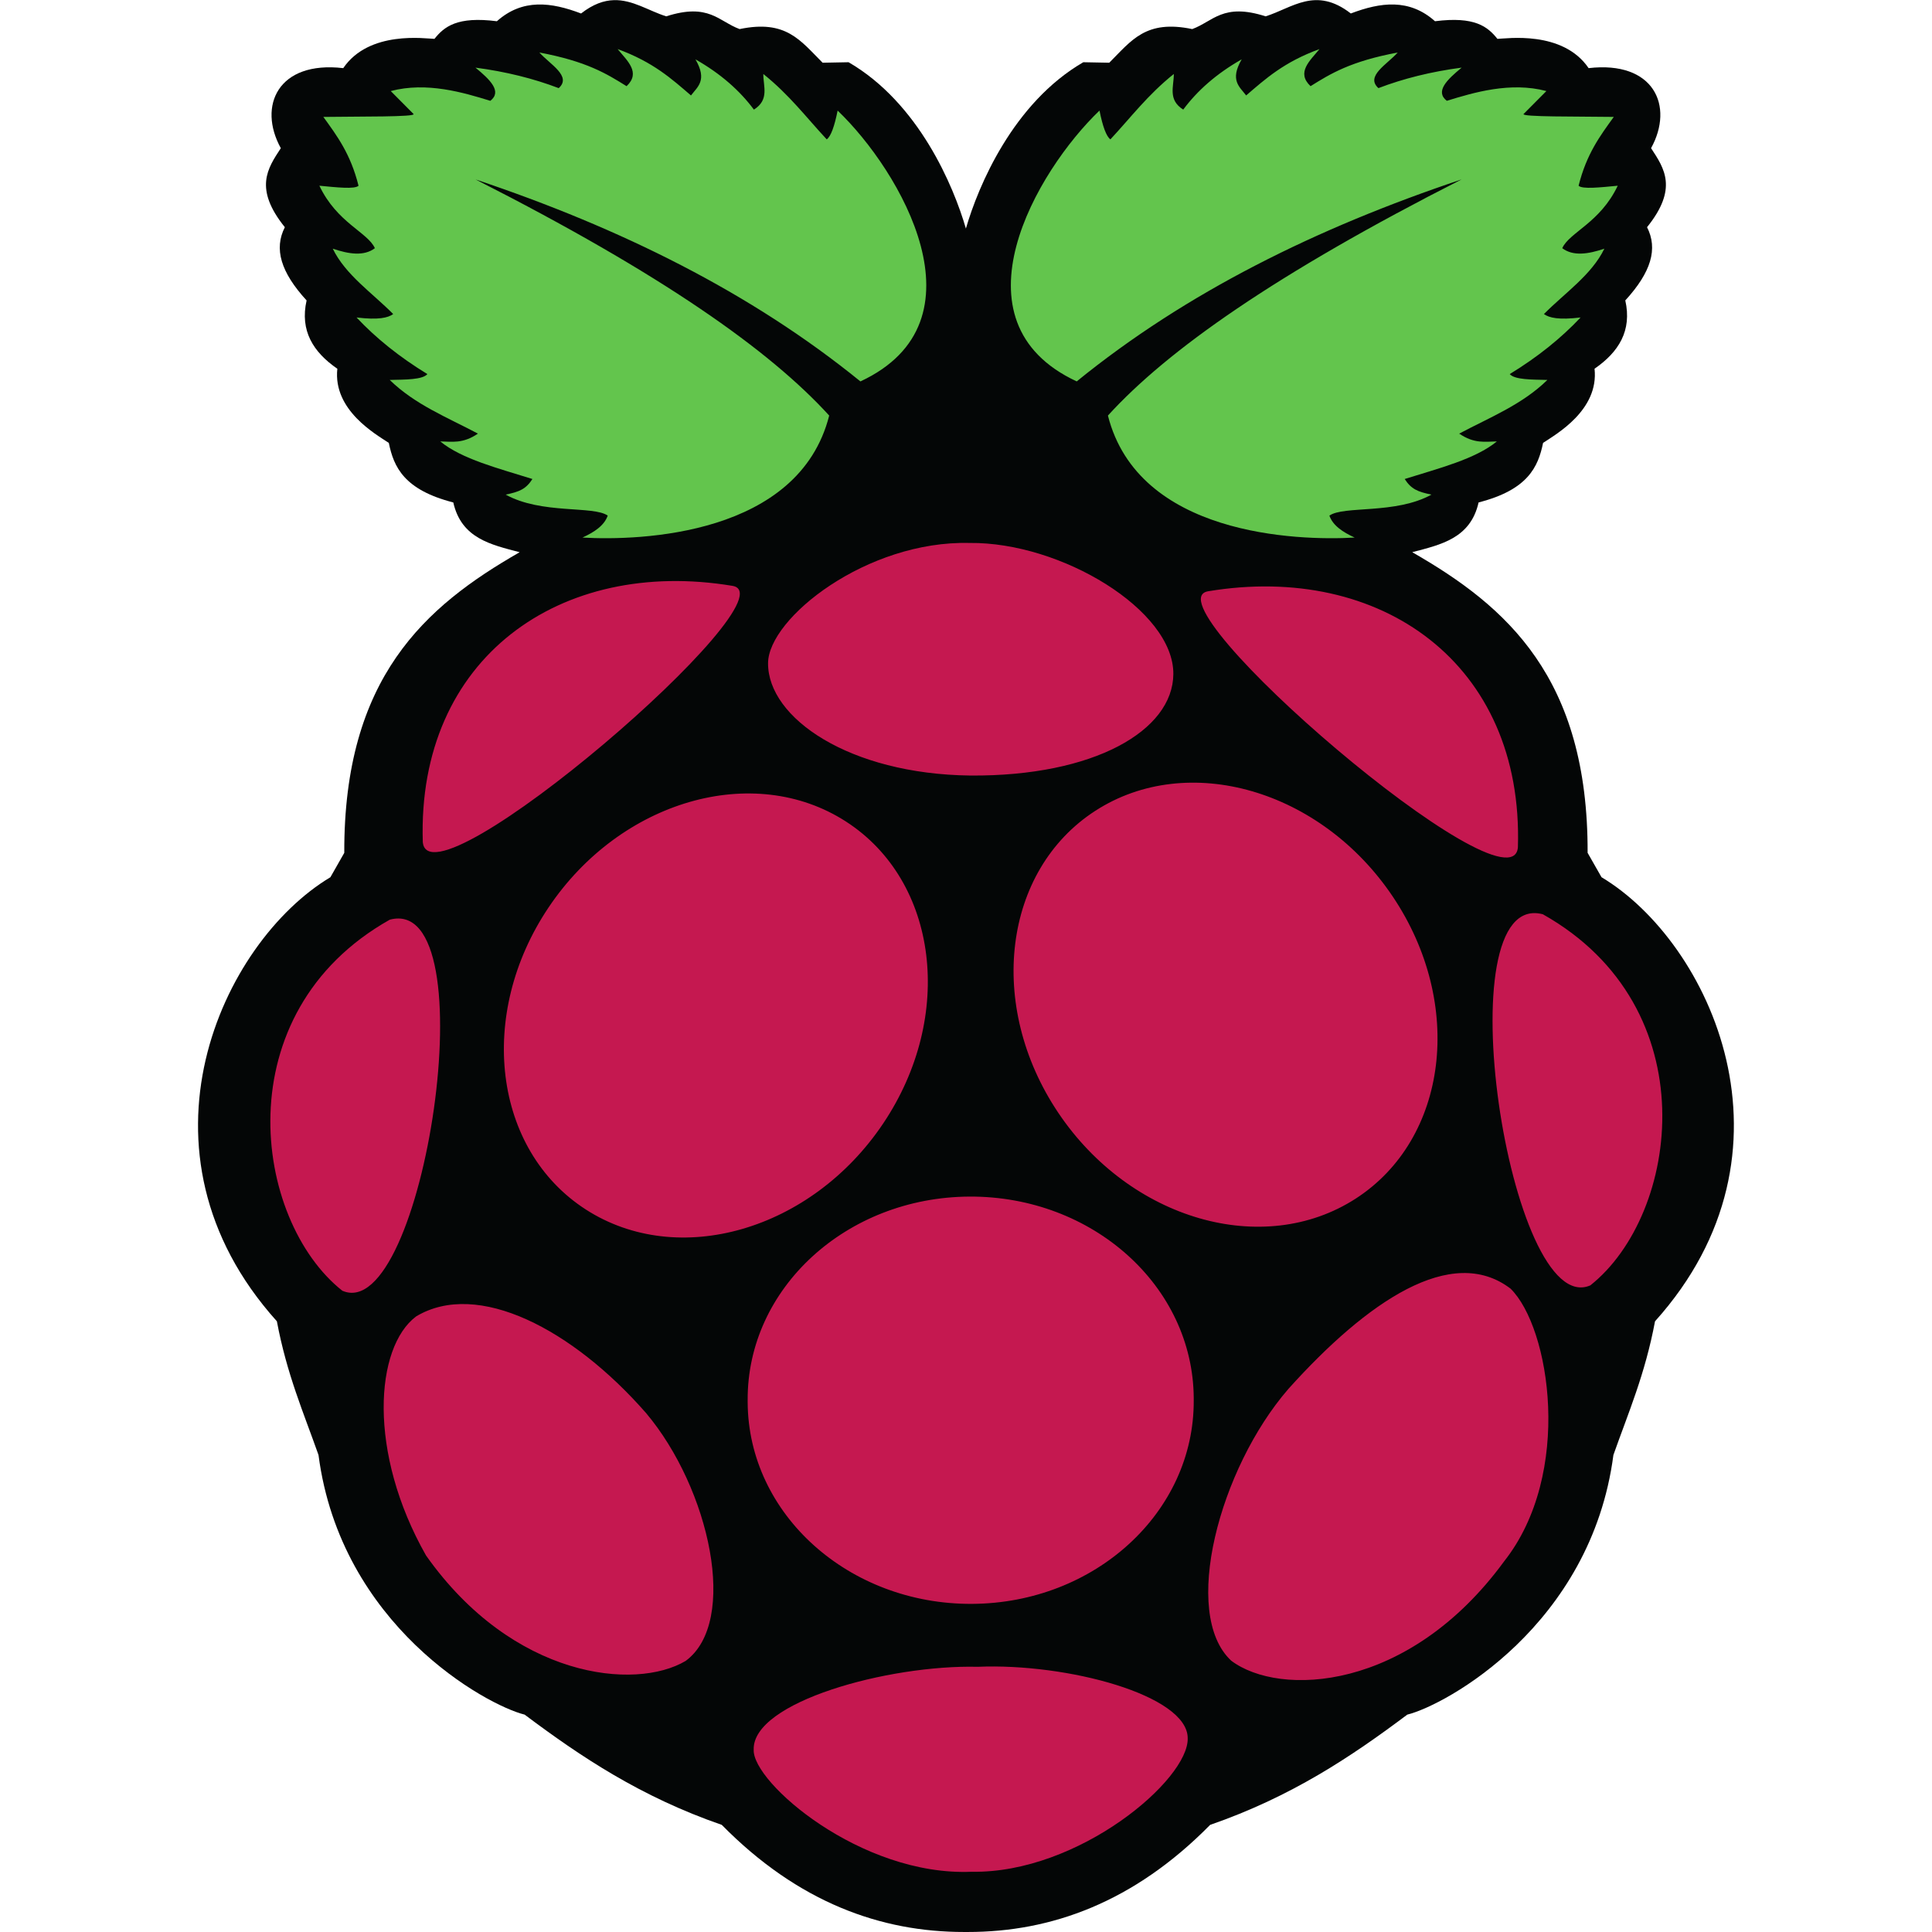
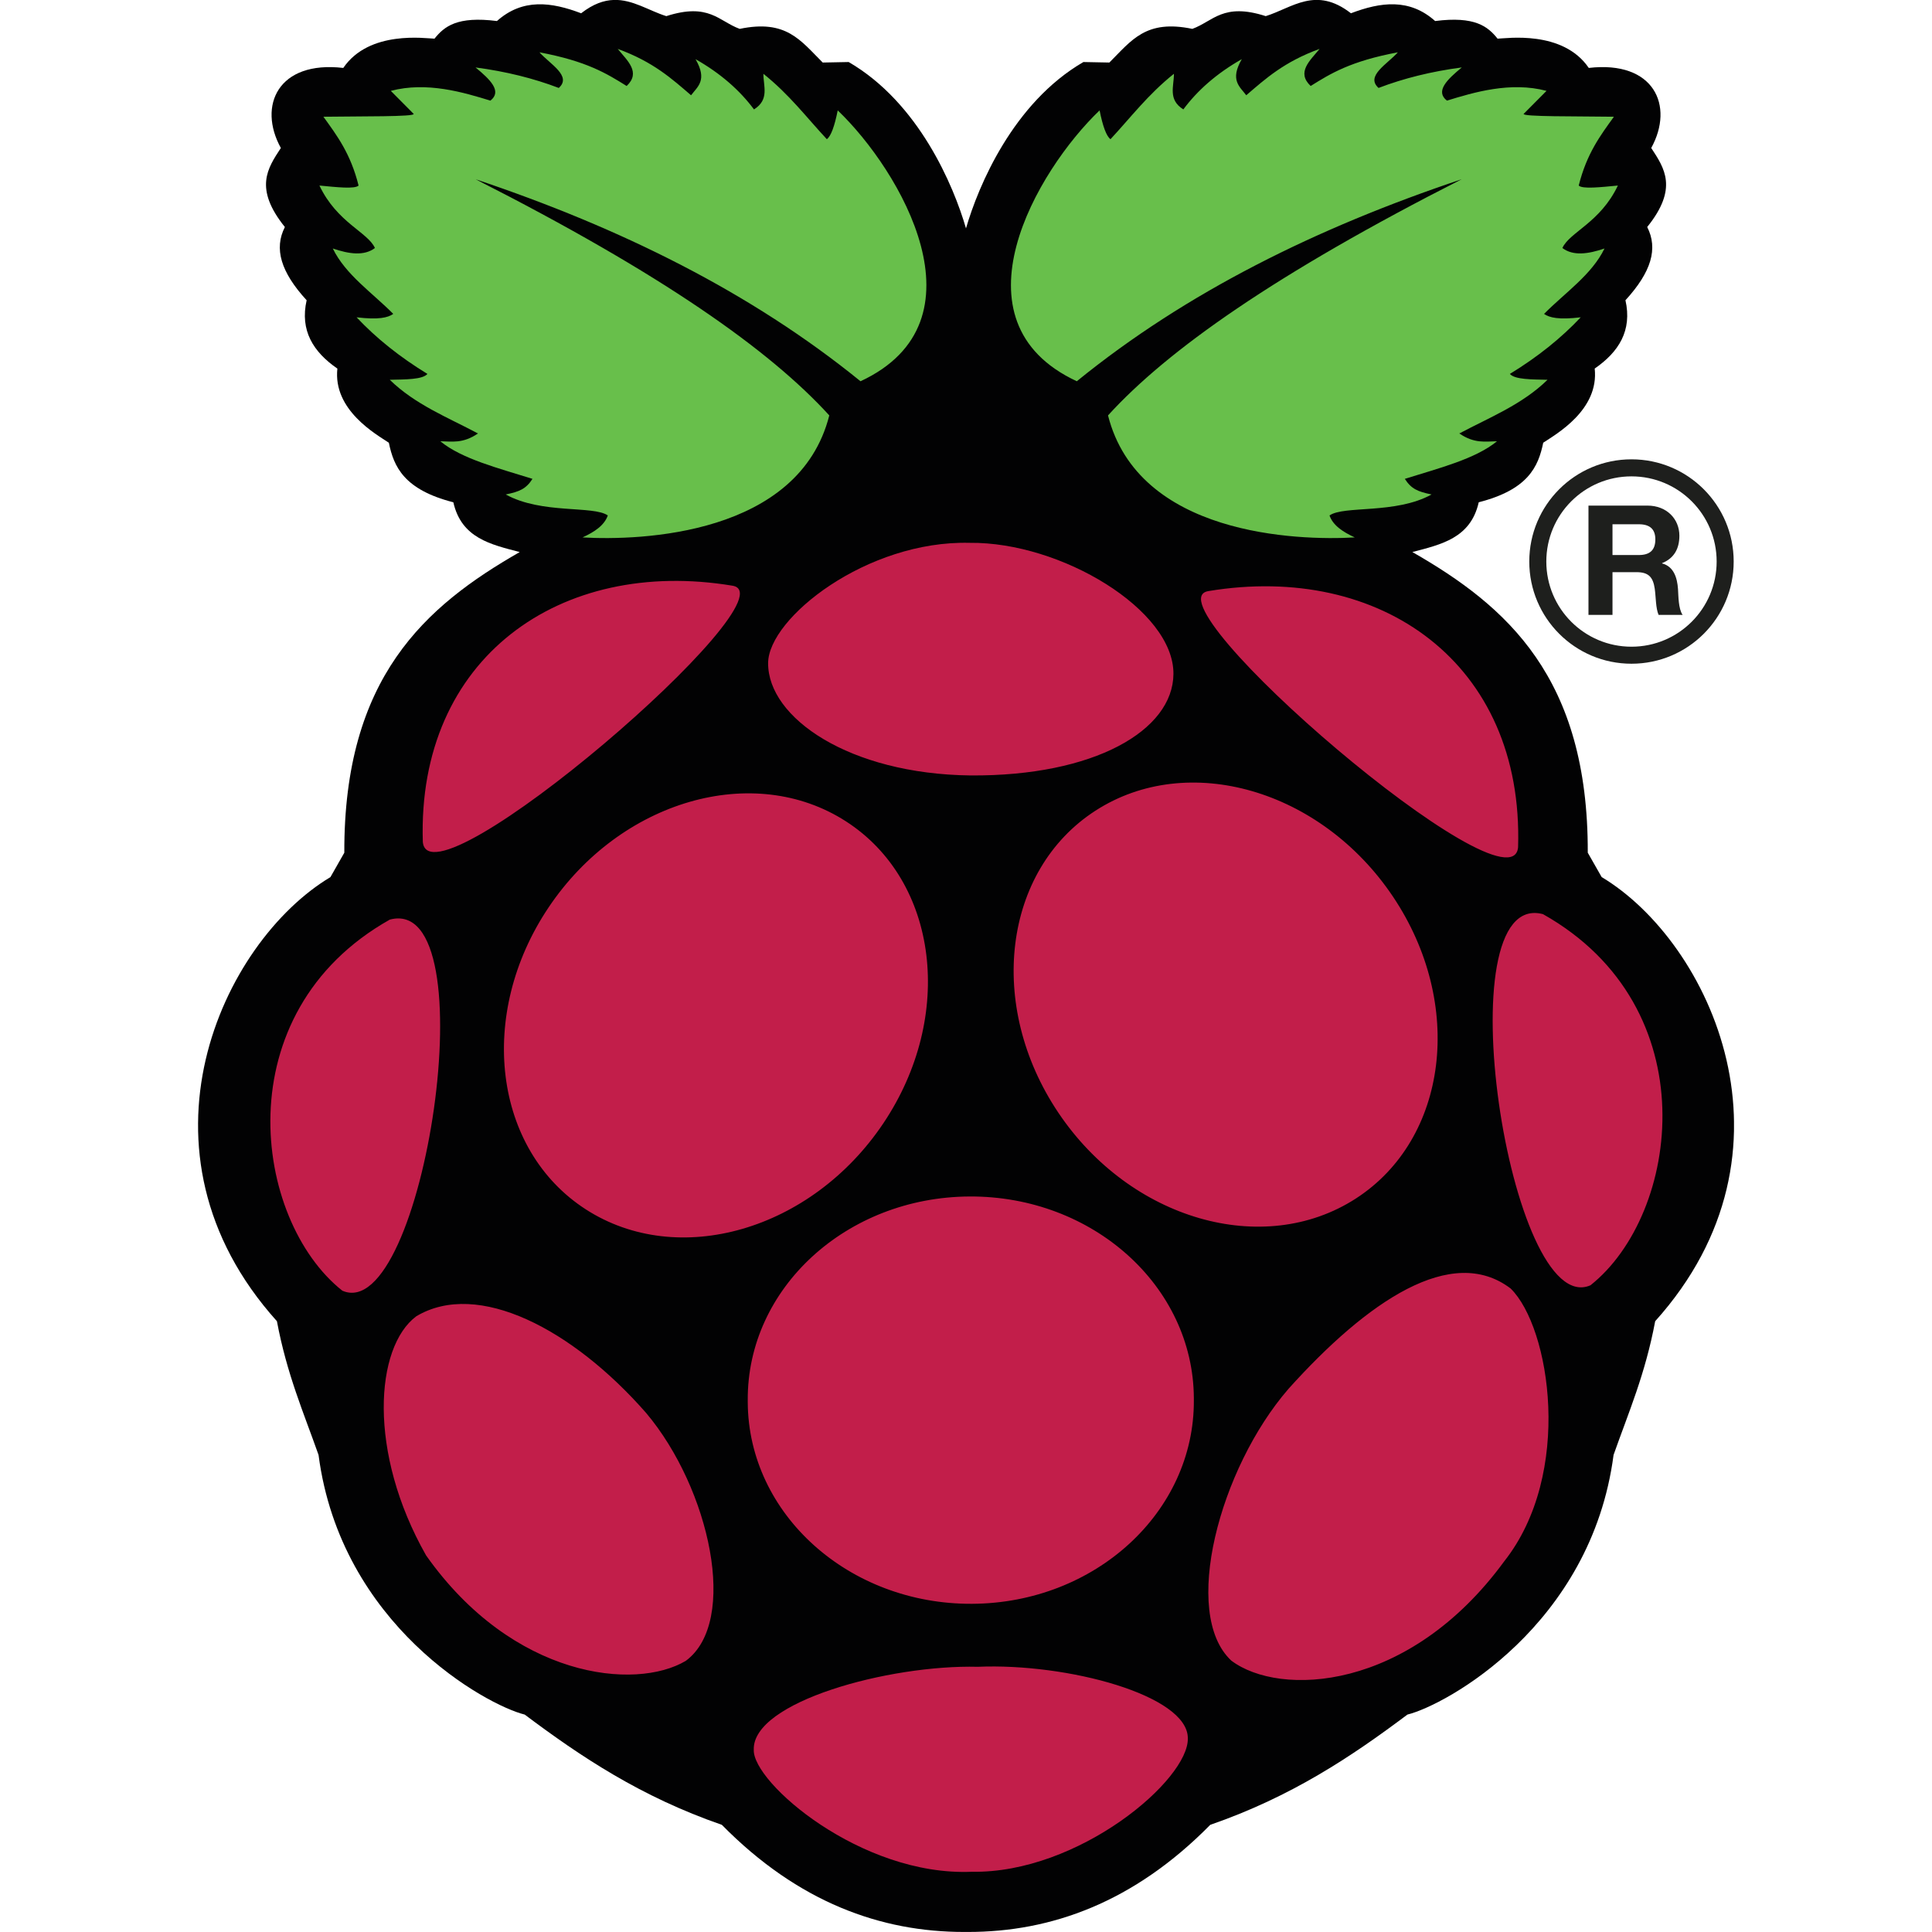
<svg xmlns="http://www.w3.org/2000/svg" viewBox="0 0 48 48">
-   <path d="M133.28 619.306c-3.179-.096-6.604-1.252-10.487-4.273-9.516 3.615-18.74 4.871-26.988-2.486-12.737 1.628-16.877-1.731-20.014-5.651-2.795.057-20.925 2.83-29.237-9.384-20.892 2.434-27.496-12.105-20.014-25.661-4.267-6.507-8.686-12.935 1.29-25.337-3.529-6.908-1.341-14.401 6.974-23.472-2.195-9.711 2.12-16.562 9.856-21.902-1.448-13.288 12.371-21.015 16.498-23.769 1.584-7.742 4.887-15.05 20.673-19.089 2.601-11.541 12.088-13.533 21.275-15.955-30.363-17.384-56.399-40.257-56.223-96.377l-4.449-7.815c-34.813-20.854-66.136-87.88-17.156-142.357 3.2-17.055 8.565-29.303 13.343-42.858 7.146-54.629 53.78-80.208 66.08-83.234 18.024-13.522 37.219-26.353 63.196-35.342C192.385 9.47 218.913-.012 245.589.004c.391 0 .789-.006 1.18 0 26.675-.017 53.205 9.463 77.691 34.34 25.978 8.99 45.174 21.82 63.198 35.342 12.3 3.026 58.933 28.605 66.079 83.234 4.777 13.555 10.144 25.803 13.342 42.858 48.981 54.482 17.659 121.513-17.157 142.367l-4.453 7.813c.176 56.115-25.863 78.988-56.224 96.377 9.187 2.421 18.673 4.414 21.276 15.953 15.786 4.042 19.088 11.349 20.671 19.091 4.128 2.752 17.947 10.48 16.499 23.77 7.736 5.339 12.05 12.191 9.857 21.901 8.314 9.07 10.503 16.563 6.973 23.471 9.98 12.399 5.551 18.826 1.291 25.333 7.475 13.556.879 28.094-20.021 25.659-8.311 12.215-26.434 9.441-29.236 9.385-3.137 3.92-7.274 7.279-20.012 5.651-8.248 7.357-17.473 6.101-26.987 2.487-11.299 8.781-18.774 1.743-27.313-.918-13.677 4.402-16.805-1.629-23.524-4.084-14.918 3.105-19.451-3.654-26.603-10.79l-8.319.162c-22.498-13.058-33.674-39.652-37.636-53.323-3.964 13.674-15.117 40.267-37.61 53.323l-8.318-.162c-7.16 7.136-11.694 13.895-26.61 10.79-6.72 2.455-9.838 8.486-23.525 4.084-5.605 1.746-10.761 5.377-16.829 5.192l.011-.004" style="fill:#040606;fill-opacity:1;fill-rule:nonzero;stroke:none;stroke-width:.1" transform="matrix(.0775 0 0 -.0775 4.92 48)" />
-   <path d="M88.932 561.851c59.692-30.311 94.394-54.833 113.404-75.716-9.735-38.436-60.524-40.19-79.094-39.111 3.801 1.743 6.974 3.832 8.099 7.04-4.659 3.26-21.183.344-32.718 6.727 4.43.905 6.504 1.784 8.575 5.006-10.897 3.423-22.637 6.374-29.54 12.046 3.726-.047 7.203-.821 12.07 2.503-9.762 5.182-20.178 9.287-28.27 17.208 5.046.12 10.487.05 12.07 1.877-8.934 5.451-16.473 11.515-22.713 18.147 7.064-.84 10.046-.117 11.754 1.095-6.754 6.812-15.302 12.566-19.377 20.963 5.244-1.781 10.042-2.463 13.501.156-2.295 5.101-12.128 8.108-17.79 20.024 5.522-.526 11.377-1.185 12.549 0-2.564 10.283-6.96 16.066-11.273 22.055 11.815.172 29.717-.046 28.907.939l-7.305 7.353c11.54 3.06 23.35-.492 31.924-3.13 3.849 2.992-.069 6.776-4.765 10.64 9.808-1.292 18.671-3.513 26.681-6.573 4.282 3.808-2.777 7.615-6.194 11.421 15.154-2.832 21.575-6.81 27.954-10.795 4.63 4.371.265 8.085-2.859 11.889 11.426-4.168 17.312-9.549 23.507-14.861 2.101 2.792 5.337 4.839 1.43 11.577 8.111-4.606 14.22-10.033 18.742-16.113 5.019 3.147 2.99 7.453 3.017 11.42 8.43-6.756 13.781-13.944 20.331-20.963 1.318.945 2.474 4.155 3.493 9.23 20.112-19.22 48.532-67.63 7.306-86.824-35.087 28.503-76.991 49.221-123.428 64.762l.012.008m316.157 0c-59.687-30.316-94.387-54.829-113.398-75.716 9.736-38.436 60.526-40.19 79.096-39.111-3.803 1.743-6.974 3.832-8.099 7.04 4.66 3.26 21.183.344 32.718 6.727-4.43.905-6.504 1.784-8.576 5.006 10.899 3.423 22.638 6.374 29.542 12.046-3.726-.047-7.206-.821-12.071 2.503 9.761 5.182 20.178 9.287 28.27 17.208-5.047.12-10.487.05-12.071 1.877 8.937 5.451 16.475 11.515 22.714 18.147-7.063-.84-10.045-.117-11.754 1.095 6.755 6.812 15.302 12.566 19.378 20.963-5.244-1.781-10.042-2.463-13.501.156 2.295 5.101 12.127 8.108 17.788 20.024-5.521-.526-11.375-1.185-12.547 0 2.567 10.288 6.965 16.07 11.276 22.06-11.816.172-29.716-.046-28.908.938l7.309 7.352c-11.543 3.061-23.352-.49-31.926-3.128-3.848 2.992.068 6.776 4.764 10.637-9.808-1.289-18.671-3.51-26.682-6.57-4.28 3.806 2.779 7.613 6.194 11.42-15.153-2.832-21.573-6.811-27.954-10.794-4.629 4.37-.263 8.085 2.86 11.888-11.426-4.167-17.312-9.548-23.506-14.86-2.101 2.792-5.336 4.838-1.43 11.577-8.113-4.607-14.221-10.034-18.741-16.114-5.02 3.148-2.991 7.453-3.019 11.419-8.43-6.754-13.782-13.943-20.329-20.962-1.319.946-2.474 4.156-3.495 9.23-20.113-19.22-48.534-67.63-7.305-86.824 35.068 28.509 76.969 49.226 123.41 64.766h-.007" style="fill:#63c54d;fill-opacity:1;fill-rule:nonzero;stroke:none;stroke-width:.1" transform="matrix(.0775 0 0 -.0775 4.92 48)" />
-   <path d="M319.2 170.472c.208-35.864-31.636-65.093-71.123-65.282-39.487-.189-71.668 28.732-71.876 64.598v.684c-.207 35.866 31.635 65.095 71.124 65.283 39.487.189 71.668-28.731 71.875-64.598v-.685M207.717 355.987c29.627-19.117 34.968-62.454 11.93-96.792-23.038-34.339-65.731-46.68-95.356-27.562-29.626 19.119-34.968 62.456-11.929 96.796 23.038 34.338 65.73 46.678 95.355 27.558m79.965 3.462c-29.627-19.118-34.967-62.456-11.929-96.793 23.039-34.339 65.73-46.68 95.356-27.561 29.627 19.118 34.968 62.455 11.93 96.795-23.038 34.339-65.73 46.678-95.357 27.559M61.48 324.531c31.984 8.445 10.798-130.341-15.226-118.954-28.63 22.681-37.85 89.101 15.226 118.954m369.641 1.731c-31.988 8.442-10.798-130.348 15.229-118.961 28.627 22.682 37.847 89.108-15.229 118.961m-107.277 103.55c55.199 9.181 101.131-23.121 99.277-82.08-1.815-22.603-119.615 78.715-99.277 82.08m-152.515 1.731c-55.204 9.181-101.131-23.129-99.277-82.082 1.814-22.602 119.614 78.716 99.277 82.082m76.049 13.749c-32.946.844-64.564-24.085-64.641-38.543-.092-17.569 26.048-35.558 64.865-36.015 39.641-.279 64.934 14.399 65.062 32.531.146 20.543-36.052 42.345-65.286 42.029v-.002m2.545-360.275c28.723 1.236 67.267-9.112 67.343-22.839.477-13.33-34.956-43.448-69.248-42.867-35.516-1.508-70.339 28.655-69.883 39.11-.532 15.331 43.244 27.299 71.788 26.596m-106.304 81.357c20.449-24.269 29.772-66.905 12.707-79.472-16.147-9.596-55.357-5.645-83.228 33.792-18.792 33.088-16.372 66.763-3.174 76.653 19.734 11.842 50.225-4.152 73.695-30.973m205.897 7.691c-22.127-25.527-34.449-72.088-18.307-87.083 15.433-11.649 56.864-10.02 87.469 31.805 22.221 28.091 14.775 75.007 2.083 87.464-18.858 14.366-45.926-4.019-71.245-32.178v-.008" style="fill:#c51850;fill-opacity:1;fill-rule:nonzero;stroke:none;stroke-width:.1" transform="matrix(.0775 0 0 -.0775 4.92 48)" />
+   <defs>
+     <clipPath id="a">
+       <path d="M101.34 147.43h250.81v315.49H101.34z" />
+     </clipPath>
+   </defs>
+   <g clip-path="url(#a)" transform="matrix(.15215 0 0 -.15215 -10.499 70.432)">
+     <path fill="#020203" d="M169.24 462.92c-1.62-.049-3.364-.638-5.342-2.176-4.848 1.841-9.547 2.481-13.748-1.267-6.489.829-8.598-.881-10.196-2.879-1.424.029-10.659 1.442-14.894-4.78-10.642 1.24-14.006-6.166-10.195-13.072-2.173-3.314-4.425-6.589.657-12.907-1.797-3.519-.683-7.336 3.553-11.957-1.118-4.947 1.08-8.437 5.02-11.157-.737-6.769 6.303-10.705 8.405-12.108.807-3.944 2.49-7.667 10.531-9.725 1.325-5.879 6.158-6.893 10.838-8.127-15.468-8.855-28.73-20.507-28.641-49.095l-2.266-3.981c-17.734-10.624-33.69-44.767-8.739-72.519 1.629-8.688 4.362-14.927 6.796-21.833 3.64-27.828 27.396-40.858 33.663-42.4 9.181-6.888 18.959-13.424 32.192-18.003 12.475-12.672 25.988-17.502 39.578-17.494.199 0 .401-.003.601 0 13.588-.008 27.102 4.821 39.576 17.494 13.233 4.579 23.013 11.115 32.194 18.003 6.266 1.542 30.021 14.572 33.662 42.4 2.433 6.906 5.167 13.145 6.796 21.833 24.951 27.754 8.996 61.9-8.74 72.523l-2.269 3.98c.09 28.586-13.174 40.238-28.64 49.096 4.679 1.234 9.512 2.248 10.837 8.127 8.042 2.059 9.724 5.781 10.531 9.725 2.103 1.402 9.142 5.338 8.405 12.108 3.94 2.72 6.138 6.211 5.021 11.157 4.235 4.62 5.35 8.437 3.552 11.956 5.084 6.317 2.828 9.591.657 12.905 3.809 6.906.449 14.312-10.198 13.072-4.234 6.222-13.466 4.809-14.894 4.78-1.597 1.997-3.705 3.708-10.194 2.879-4.201 3.748-8.901 3.108-13.748 1.267-5.755 4.473-9.563.888-13.913-.467-6.967 2.242-8.561-.83-11.984-2.081-7.599 1.581-9.908-1.862-13.551-5.497l-4.238.083c-11.461-6.652-17.154-20.199-19.173-27.164-2.018 6.966-7.7 20.513-19.158 27.164l-4.237-.083c-3.648 3.635-5.958 7.078-13.556 5.497-3.423 1.251-5.012 4.323-11.984 2.081-2.855.889-5.481 2.738-8.573 2.644z" />
+     <path fill="#68bf4b" d="M146.65 433.65c30.408-15.441 48.085-27.933 57.769-38.571-4.959-19.579-30.831-20.472-40.291-19.923 1.936.888 3.553 1.952 4.126 3.586-2.374 1.661-10.791.175-16.667 3.427 2.256.461 3.313.909 4.368 2.55-5.551 1.744-11.532 3.247-15.048 6.137 1.898-.025 3.669-.419 6.148 1.275-4.972 2.639-10.278 4.731-14.401 8.765 2.57.062 5.343.026 6.148.957-4.55 2.777-8.391 5.866-11.57 9.244 3.599-.428 5.118-.06 5.988.558-3.44 3.47-7.795 6.401-9.871 10.678 2.672-.907 5.116-1.254 6.878.08-1.17 2.598-6.178 4.13-9.062 10.201 2.813-.269 5.795-.604 6.392 0-1.306 5.238-3.545 8.184-5.742 11.235 6.018.087 15.138-.023 14.725.478l-3.721 3.745c5.879 1.56 11.894-.25 16.262-1.593 1.961 1.523-.035 3.451-2.427 5.419 4.996-.658 9.511-1.789 13.592-3.348 2.181 1.94-1.415 3.879-3.156 5.818 7.72-1.442 10.991-3.469 14.24-5.499 2.359 2.227.135 4.118-1.456 6.057 5.821-2.124 8.819-4.865 11.975-7.571 1.07 1.423 2.719 2.465.728 5.897 4.132-2.346 7.244-5.111 9.548-8.208 2.556 1.604 1.523 3.797 1.537 5.818 4.294-3.442 7.02-7.104 10.356-10.679.672.481 1.261 2.116 1.78 4.702 10.245-9.791 24.723-34.451 3.722-44.23-17.874 14.52-39.221 25.074-62.876 32.991zM307.7 433.65c-30.405-15.443-48.082-27.931-57.766-38.571 4.959-19.579 30.832-20.472 40.292-19.923-1.937.888-3.552 1.952-4.125 3.586 2.373 1.661 10.79.175 16.666 3.427-2.256.461-3.313.909-4.368 2.55 5.552 1.744 11.532 3.247 15.049 6.137-1.898-.025-3.671-.419-6.149 1.275 4.972 2.639 10.279 4.731 14.401 8.765-2.571.062-5.343.026-6.149.957 4.552 2.777 8.392 5.866 11.57 9.244-3.598-.428-5.117-.06-5.987.558 3.441 3.47 7.795 6.401 9.871 10.678-2.671-.907-5.115-1.254-6.877.08 1.169 2.598 6.177 4.13 9.061 10.201-2.812-.269-5.795-.604-6.392 0 1.308 5.24 3.548 8.186 5.744 11.237-6.019.088-15.137-.023-14.726.478l3.724 3.745c-5.88 1.559-11.896-.25-16.264-1.593-1.96 1.524.035 3.451 2.427 5.419-4.996-.657-9.511-1.789-13.592-3.348-2.18 1.94 1.416 3.879 3.156 5.818-7.72-1.442-10.99-3.47-14.241-5.499-2.357 2.226-.134 4.119 1.457 6.057-5.821-2.123-8.819-4.865-11.974-7.571-1.07 1.423-2.718 2.465-.729 5.898-4.133-2.347-7.244-5.112-9.547-8.209-2.556 1.604-1.523 3.797-1.537 5.818-4.295-3.442-7.021-7.103-10.356-10.679-.672.482-1.261 2.117-1.781 4.702-10.245-9.791-24.723-34.452-3.721-44.23 17.864 14.523 39.209 25.077 62.867 32.993z" />
+     <path fill="#c21e4a" d="M263.95 234.28c.106-18.27-16.116-33.159-36.231-33.255-20.115-.097-36.508 14.636-36.614 32.906a20.3 20.3 0 0 0 0 .349c-.106 18.27 16.115 33.16 36.231 33.256 20.115.096 36.509-14.636 36.614-32.907v-.349M207.16 328.78c15.092-9.739 17.813-31.815 6.077-49.307-11.736-17.493-33.484-23.78-48.576-14.04-15.092 9.739-17.812 31.815-6.076 49.308s33.484 23.778 48.575 14.039M247.89 330.54c-15.092-9.739-17.813-31.816-6.077-49.307 11.737-17.493 33.484-23.78 48.576-14.04 15.092 9.739 17.813 31.815 6.077 49.308s-33.484 23.778-48.576 14.039M132.66 312.75c16.293 4.302 5.501-66.397-7.756-60.597-14.584 11.554-19.282 45.39 7.756 60.597M320.96 313.64c-16.295 4.3-5.501-66.401 7.758-60.6 14.582 11.554 19.28 45.393-7.758 60.6M266.32 366.39c28.119 4.677 51.517-11.779 50.573-41.813-.925-11.514-60.933 40.099-50.573 41.813M188.62 367.27c-28.122 4.677-51.517-11.782-50.573-41.814.924-11.513 60.933 40.099 50.573 41.814M227.36 374.27c-16.783.43-32.89-12.269-32.929-19.634-.047-8.95 13.269-18.114 33.043-18.347 20.194-.141 33.078 7.336 33.143 16.572.075 10.465-18.365 21.571-33.257 21.41zM228.66 190.74c14.632.629 34.267-4.642 34.305-11.634.243-6.791-17.807-22.133-35.276-21.837-18.092-.769-35.831 14.597-35.599 19.923-.271 7.809 22.029 13.906 36.57 13.548M174.51 232.19c10.417-12.363 15.166-34.082 6.473-40.484-8.225-4.888-28.199-2.875-42.397 17.214-9.573 16.855-8.34 34.01-1.617 39.048 10.053 6.032 25.585-2.115 37.541-15.778M279.39 236.11c-11.272-13.004-17.548-36.722-9.326-44.361 7.862-5.934 28.968-5.105 44.558 16.202 11.32 14.31 7.527 38.209 1.061 44.555-9.606 7.318-23.395-2.047-36.293-16.392z" />
+     <path fill="#1e1f1d" d="M335.41 357.31c-7.681 0-13.907 6.224-13.907 13.907 0 7.688 6.226 13.908 13.907 13.908s13.908-6.22 13.908-13.908c0-7.683-6.227-13.907-13.908-13.907m0 30.598c-9.219 0-16.688-7.472-16.688-16.691 0-9.214 7.469-16.686 16.688-16.686s16.689 7.472 16.689 16.686c0 9.219-7.47 16.691-16.689 16.691" />
+     <path fill="#1e1f1d" d="M332.31 372.28h4.298c1.751 0 2.699.753 2.699 2.553 0 1.718-.948 2.471-2.699 2.471h-4.298zm-3.923 8.072h9.622c3.201 0 5.223-2.222 5.223-4.914 0-2.107-.849-3.681-2.824-4.482v-.048c1.925-.5 2.472-2.371 2.599-4.175.075-1.124.051-3.221.752-4.224h-3.924c-.477 1.128-.427 2.846-.627 4.276-.273 1.876-.998 2.697-2.972 2.697h-3.926v-6.973h-3.923z" />
+   </g>
</svg>
